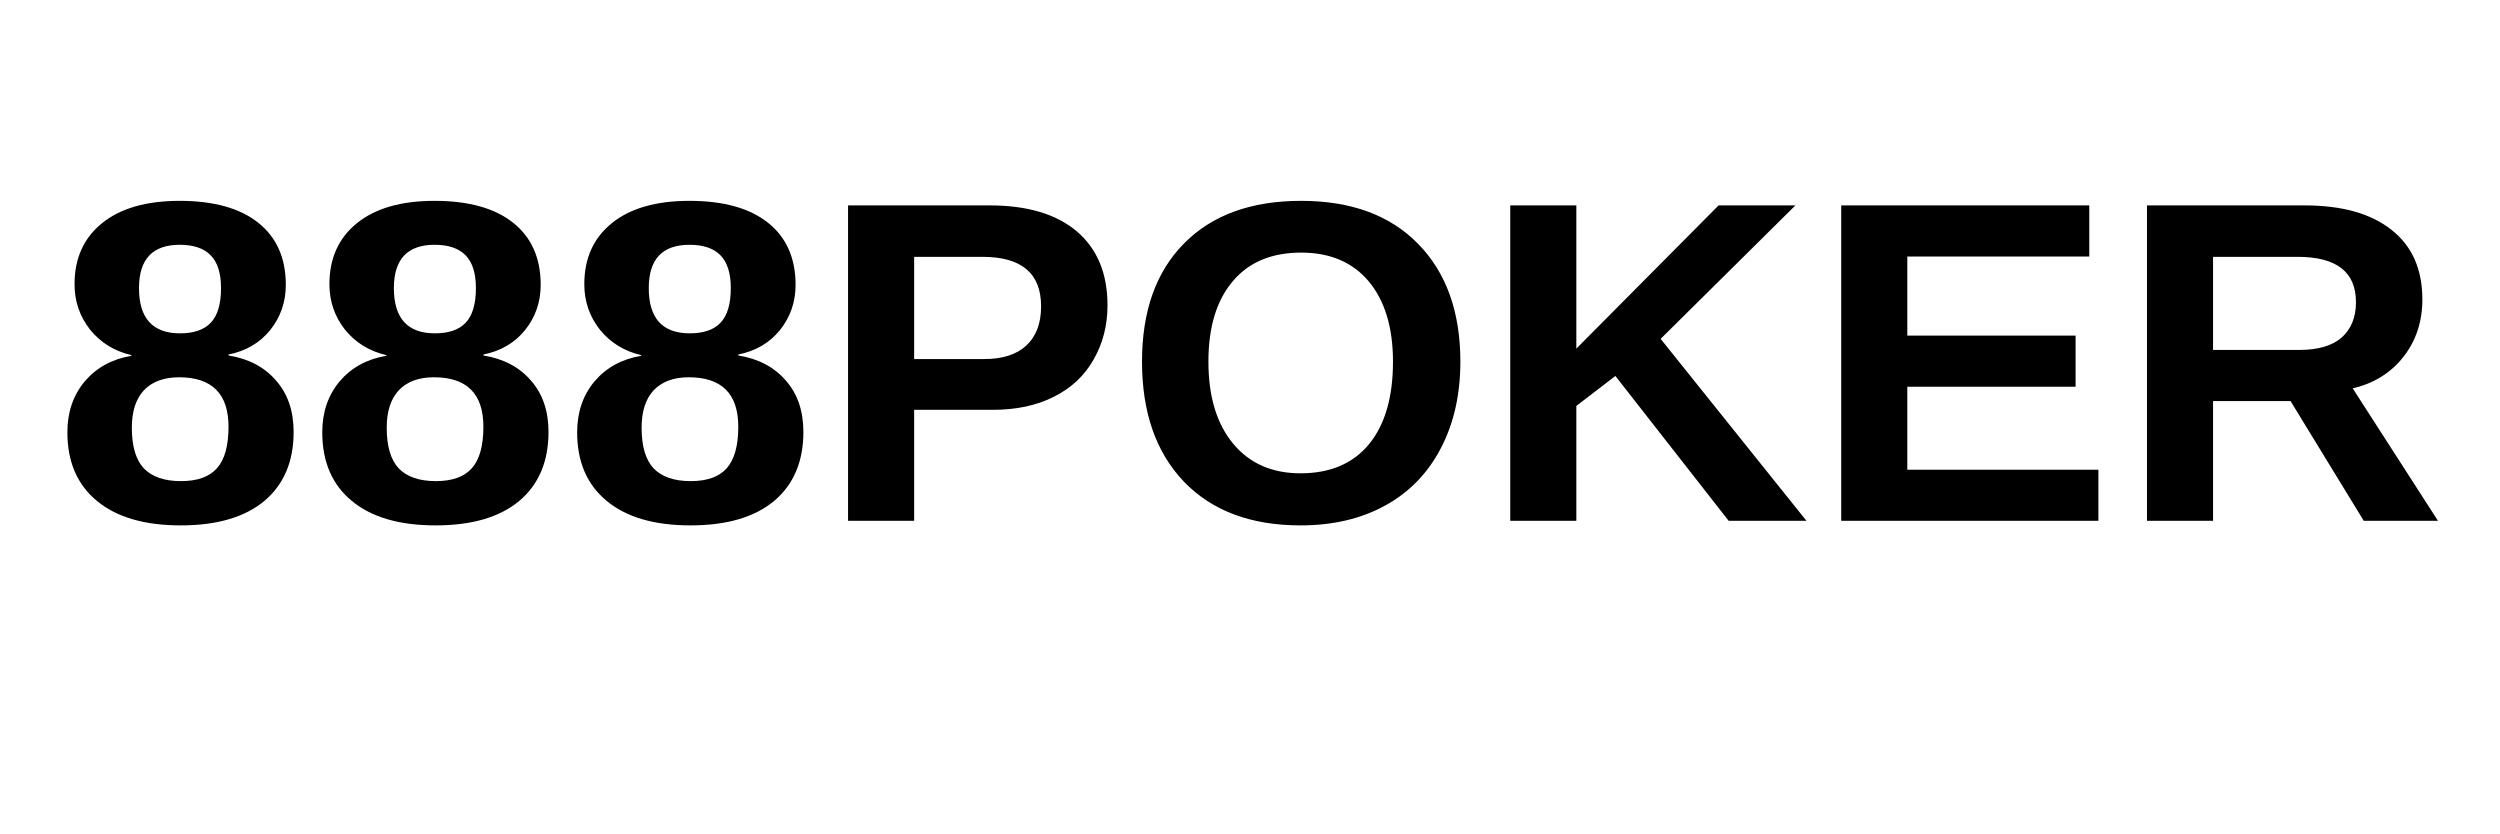
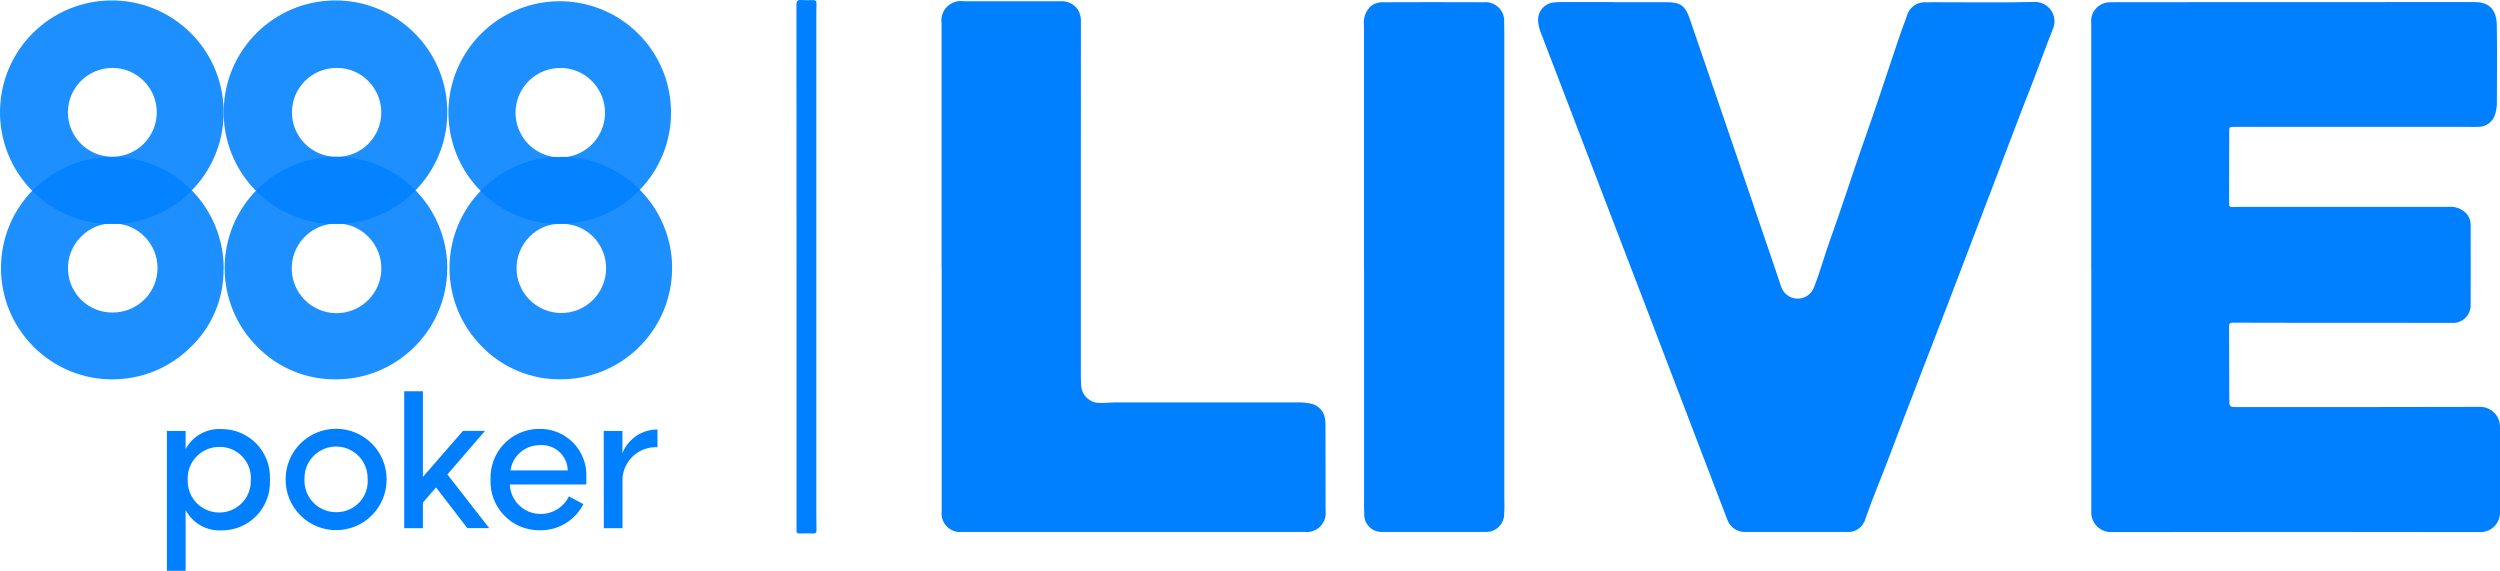
- <svg xmlns="http://www.w3.org/2000/svg" viewBox="0 0 120 40">
-   <text x="60" y="25" font-size="22" font-weight="bold" fill="currentColor" text-anchor="middle" font-family="Arial, sans-serif">888POKER</text>
+ <svg xmlns="http://www.w3.org/2000/svg" width="192" height="43.839" viewBox="0 0 192 43.839">
+   <g id="Group_14017" data-name="Group 14017" transform="translate(-1045.661 362.144)">
+     <path id="Path_4956" data-name="Path 4956" d="M685.525,22.866q0-9.359,0-18.717a1.448,1.448,0,0,1,1.529-1.608c.345-.016.691-.008,1.037-.008q13.448,0,26.9-.009c1.156,0,1.662.663,1.68,1.761.033,2.013.011,4.028.006,6.041a2.945,2.945,0,0,1-.133.816,1.338,1.338,0,0,1-1.278.967c-.256.013-.513,0-.77,0h-17.98c-.394,0-.392,0-.393.4,0,1.836,0,3.672-.01,5.508,0,.21.08.251.261.245.325-.011.652-.008.977-.008q7.79,0,15.581,0a1.66,1.66,0,0,1,1.414.526,1.258,1.258,0,0,1,.319.809c0,2.083.015,4.166,0,6.249a1.353,1.353,0,0,1-1.48,1.322l-12-.005c-1.6,0-3.2,0-4.8-.009-.24,0-.274.089-.273.294q.016,2.769.016,5.538c0,.645,0,.649.633.649,6.191,0,12.382.007,18.573-.014a1.526,1.526,0,0,1,1.584,1.571q-.009,3.258,0,6.515A1.491,1.491,0,0,1,715.4,43.23q-14.174-.028-28.348,0a1.5,1.5,0,0,1-1.523-1.469c0-.346,0-.691,0-1.036V22.866Z" transform="translate(520.743 -364.509)" fill="#0080ff" />
+     <path id="Path_4957" data-name="Path 4957" d="M512.057,2.507c1.363,0,2.725,0,4.088,0,1.093,0,1.448.272,1.8,1.3q1.579,4.628,3.169,9.253Q522.8,18,524.479,22.935c.156.457.3.918.46,1.373a1.338,1.338,0,0,0,2.545.08c.466-1.172.788-2.4,1.216-3.581.946-2.622,1.783-5.281,2.715-7.908.883-2.488,1.692-5,2.538-7.5.205-.606.43-1.206.649-1.807a1.411,1.411,0,0,1,1.481-1.076c.306-.011.612-.006.918-.006,2.439,0,4.879.034,7.317-.017a1.493,1.493,0,0,1,1.492,2.116c-.6,1.489-1.124,3.008-1.714,4.5-.959,2.428-1.867,4.876-2.8,7.314q-1.834,4.8-3.67,9.608c-1.451,3.78-2.927,7.55-4.355,11.339-.6,1.6-1.277,3.182-1.84,4.8a1.374,1.374,0,0,1-1.486,1.021c-2.558,0-5.115-.005-7.672,0a1.425,1.425,0,0,1-1.465-.976q-1.364-3.544-2.714-7.094-1.783-4.665-3.566-9.331-1.522-3.974-3.05-7.947-1.725-4.5-3.446-9-.766-2-1.535-4a2.809,2.809,0,0,1-.206-.889,1.334,1.334,0,0,1,1.2-1.426,5.044,5.044,0,0,1,.561-.028q2,0,4,0" transform="translate(657.497 -364.483)" fill="#0080ff" />
+     <path id="Path_4958" data-name="Path 4958" d="M312.991,22.67V3.953a1.488,1.488,0,0,1,1.7-1.689h7.376a1.521,1.521,0,0,1,1.371.607,1.688,1.688,0,0,1,.255,1.013q-.005,6.1-.006,12.2,0,7.463,0,14.926c0,.237.01.474.025.71a1.41,1.41,0,0,0,1.437,1.392c.453.01.907-.043,1.36-.043q6.916,0,13.832,0a5.061,5.061,0,0,1,.971.088,1.376,1.376,0,0,1,1.131,1.207,3.849,3.849,0,0,1,.034.5q.006,3.258.008,6.515a1.459,1.459,0,0,1-1.616,1.639H314.6a1.428,1.428,0,0,1-1.6-1.6V22.67" transform="translate(804.982 -364.311)" fill="#0080ff" />
+     <path id="Path_4959" data-name="Path 4959" d="M449.874,22.924q0-9.285,0-18.571a1.708,1.708,0,0,1,.575-1.538,1.5,1.5,0,0,1,.953-.253c2.548-.008,5.1-.014,7.643,0a1.437,1.437,0,0,1,1.592,1.574c.013.345.013.691.013,1.036q0,17.741,0,35.483a10.477,10.477,0,0,1-.018,1.361,1.371,1.371,0,0,1-1.4,1.224h-7.939a1.324,1.324,0,0,1-1.4-1.3c-.025-.473-.013-.947-.013-1.421q0-8.8,0-17.593h-.01" transform="translate(700.542 -364.533)" fill="#0080ff" />
+     <path id="Path_4963" data-name="Path 4963" d="M265.972,22.365q0-10.068-.007-20.136c0-.281.066-.39.353-.371.3.02.612.012.918.006.2,0,.28.071.271.28-.017.4-.013.809-.013,1.214q0,19.025,0,38.051c0,.385.005.77.014,1.155,0,.181-.054.271-.257.263-.355-.014-.711-.008-1.066,0-.15,0-.222-.051-.213-.205.005-.089,0-.178,0-.267V22.365" transform="translate(840.862 -364)" fill="#0080ff" />
+     <g id="_888poker_blue_logo" data-name="888poker blue logo" transform="translate(1045.661 -362.11)" style="isolation: isolate">
+       <g id="Group_14010" data-name="Group 14010" transform="translate(0.079 12.02)" opacity="0.88">
+         <path id="Path_7117" data-name="Path 7117" d="M8.5,20.259A8.547,8.547,0,1,0,20.591,32.347a8.151,8.151,0,0,0,2.493-5.589c.011-.157.011-.3.011-.45v-.219A8.553,8.553,0,0,0,8.509,20.265Zm6.085,2.619a3.322,3.322,0,0,1,2.431,1.006,3.408,3.408,0,0,1,0,4.829,3.46,3.46,0,0,1-2.472,1.006,3.408,3.408,0,0,1-2.388-5.835,3.322,3.322,0,0,1,2.431-1.007Z" transform="translate(-6 -17.77)" fill="#0080ff" />
+       </g>
+       <g id="Group_14011" data-name="Group 14011" transform="translate(17.257 12.015)" opacity="0.88">
+         <path id="Path_7118" data-name="Path 7118" d="M21.1,20.261a8.547,8.547,0,0,0,0,12.088,8.307,8.307,0,0,0,6.07,2.5,8.55,8.55,0,0,0,8.511-8.1c0-.157.011-.3.011-.45v-.219a8.553,8.553,0,0,0-14.586-5.824Zm6.07,2.619a3.34,3.34,0,0,1,2.446,1.006,3.441,3.441,0,1,1-2.446-1Z" transform="translate(-18.601 -17.766)" fill="#0080ff" />
+       </g>
+       <g id="Group_14012" data-name="Group 14012" transform="translate(0 0)" opacity="0.88">
+         <path id="Path_7119" data-name="Path 7119" d="M23.105,18.014c.011-.157.011-.3.011-.45v-.219a8.588,8.588,0,1,0-.011.671Zm-8.536-3.88a3.412,3.412,0,1,1-3.412,3.412A3.418,3.418,0,0,1,14.569,14.135Z" transform="translate(-5.942 -8.953)" fill="#0080ff" />
+       </g>
+       <g id="Group_14013" data-name="Group 14013" transform="translate(17.178 0)" opacity="0.88">
+         <path id="Path_7120" data-name="Path 7120" d="M35.706,18.014c0-.157.011-.3.011-.45v-.219a8.588,8.588,0,1,0-.011.671ZM27.2,14.135a3.34,3.34,0,0,1,2.446,1.006,3.408,3.408,0,0,1,0,4.829,3.367,3.367,0,0,1-2.446.99,3.412,3.412,0,0,1,0-6.824Z" transform="translate(-18.543 -8.953)" fill="#0080ff" />
+       </g>
+       <g id="Group_14014" data-name="Group 14014" transform="translate(34.435 0.058)" opacity="0.88">
+         <path id="Path_7121" data-name="Path 7121" d="M48.3,17.549V17.33A8.549,8.549,0,1,0,33.71,23.594a8.3,8.3,0,0,0,6.059,2.5A8.55,8.55,0,0,0,48.291,18c-.005-.158.005-.305.005-.451Zm-6.074-2.42a3.436,3.436,0,1,1-2.454-1.006,3.364,3.364,0,0,1,2.452,1.006Z" transform="translate(-31.202 -8.995)" fill="#0080ff" />
+       </g>
+       <path id="Path_7122" data-name="Path 7122" d="M23.257,37.758v.029A3.694,3.694,0,0,1,19.5,41.658a2.949,2.949,0,0,1-2.718-1.565v4.668H15.345V34.016h1.437V35.41A2.927,2.927,0,0,1,19.5,33.874a3.7,3.7,0,0,1,3.757,3.884Zm-1.465-.014a2.386,2.386,0,0,0-2.42-2.5,2.422,2.422,0,0,0-2.433,2.5v.029a2.428,2.428,0,1,0,4.853,0Zm2.669.027v-.026a3.878,3.878,0,1,1,7.756-.029v.029a3.878,3.878,0,1,1-7.756.029Zm6.3-.014v-.029a2.428,2.428,0,1,0-4.853,0v.029a2.422,2.422,0,0,0,2.433,2.5,2.386,2.386,0,0,0,2.425-2.506Zm5.252.6-1.01,1.167v1.964H33.57V30.969h1.437v6.575l3.074-3.529h1.693l-2.889,3.344L40.1,41.485H38.422Zm11.541-.228H41.681a2.356,2.356,0,0,0,2.376,2.263,2.392,2.392,0,0,0,2.163-1.352l1.11.6a3.681,3.681,0,0,1-3.359,2.007A3.731,3.731,0,0,1,40.2,37.77v-.025a3.739,3.739,0,0,1,3.715-3.885,3.554,3.554,0,0,1,3.643,3.728Zm-1.423-1.081a1.992,1.992,0,0,0-2.181-1.936,2.252,2.252,0,0,0-2.219,1.936Zm2.761-3.03h1.437v1.708a2.879,2.879,0,0,1,2.69-1.821v1.363h-.185a2.551,2.551,0,0,0-2.5,2.42v3.8H48.9Z" transform="translate(-2.526 -0.956)" fill="#0080ff" />
+       <g id="Group_14015" data-name="Group 14015" transform="translate(34.523 12.012)" opacity="0.88">
+         <path id="Path_7123" data-name="Path 7123" d="M33.77,20.26a8.547,8.547,0,0,0,0,12.088,8.3,8.3,0,0,0,6.059,2.5,8.55,8.55,0,0,0,8.521-8.1c0-.157.011-.3.011-.45v-.221a8.553,8.553,0,0,0-14.586-5.824Zm6.059,2.65a3.336,3.336,0,0,1,2.454.975,3.438,3.438,0,1,1-4.857,0,3.219,3.219,0,0,1,2.4-.975Z" transform="translate(-31.267 -17.764)" fill="#0080ff" />
+       </g>
+     </g>
+   </g>
</svg>
